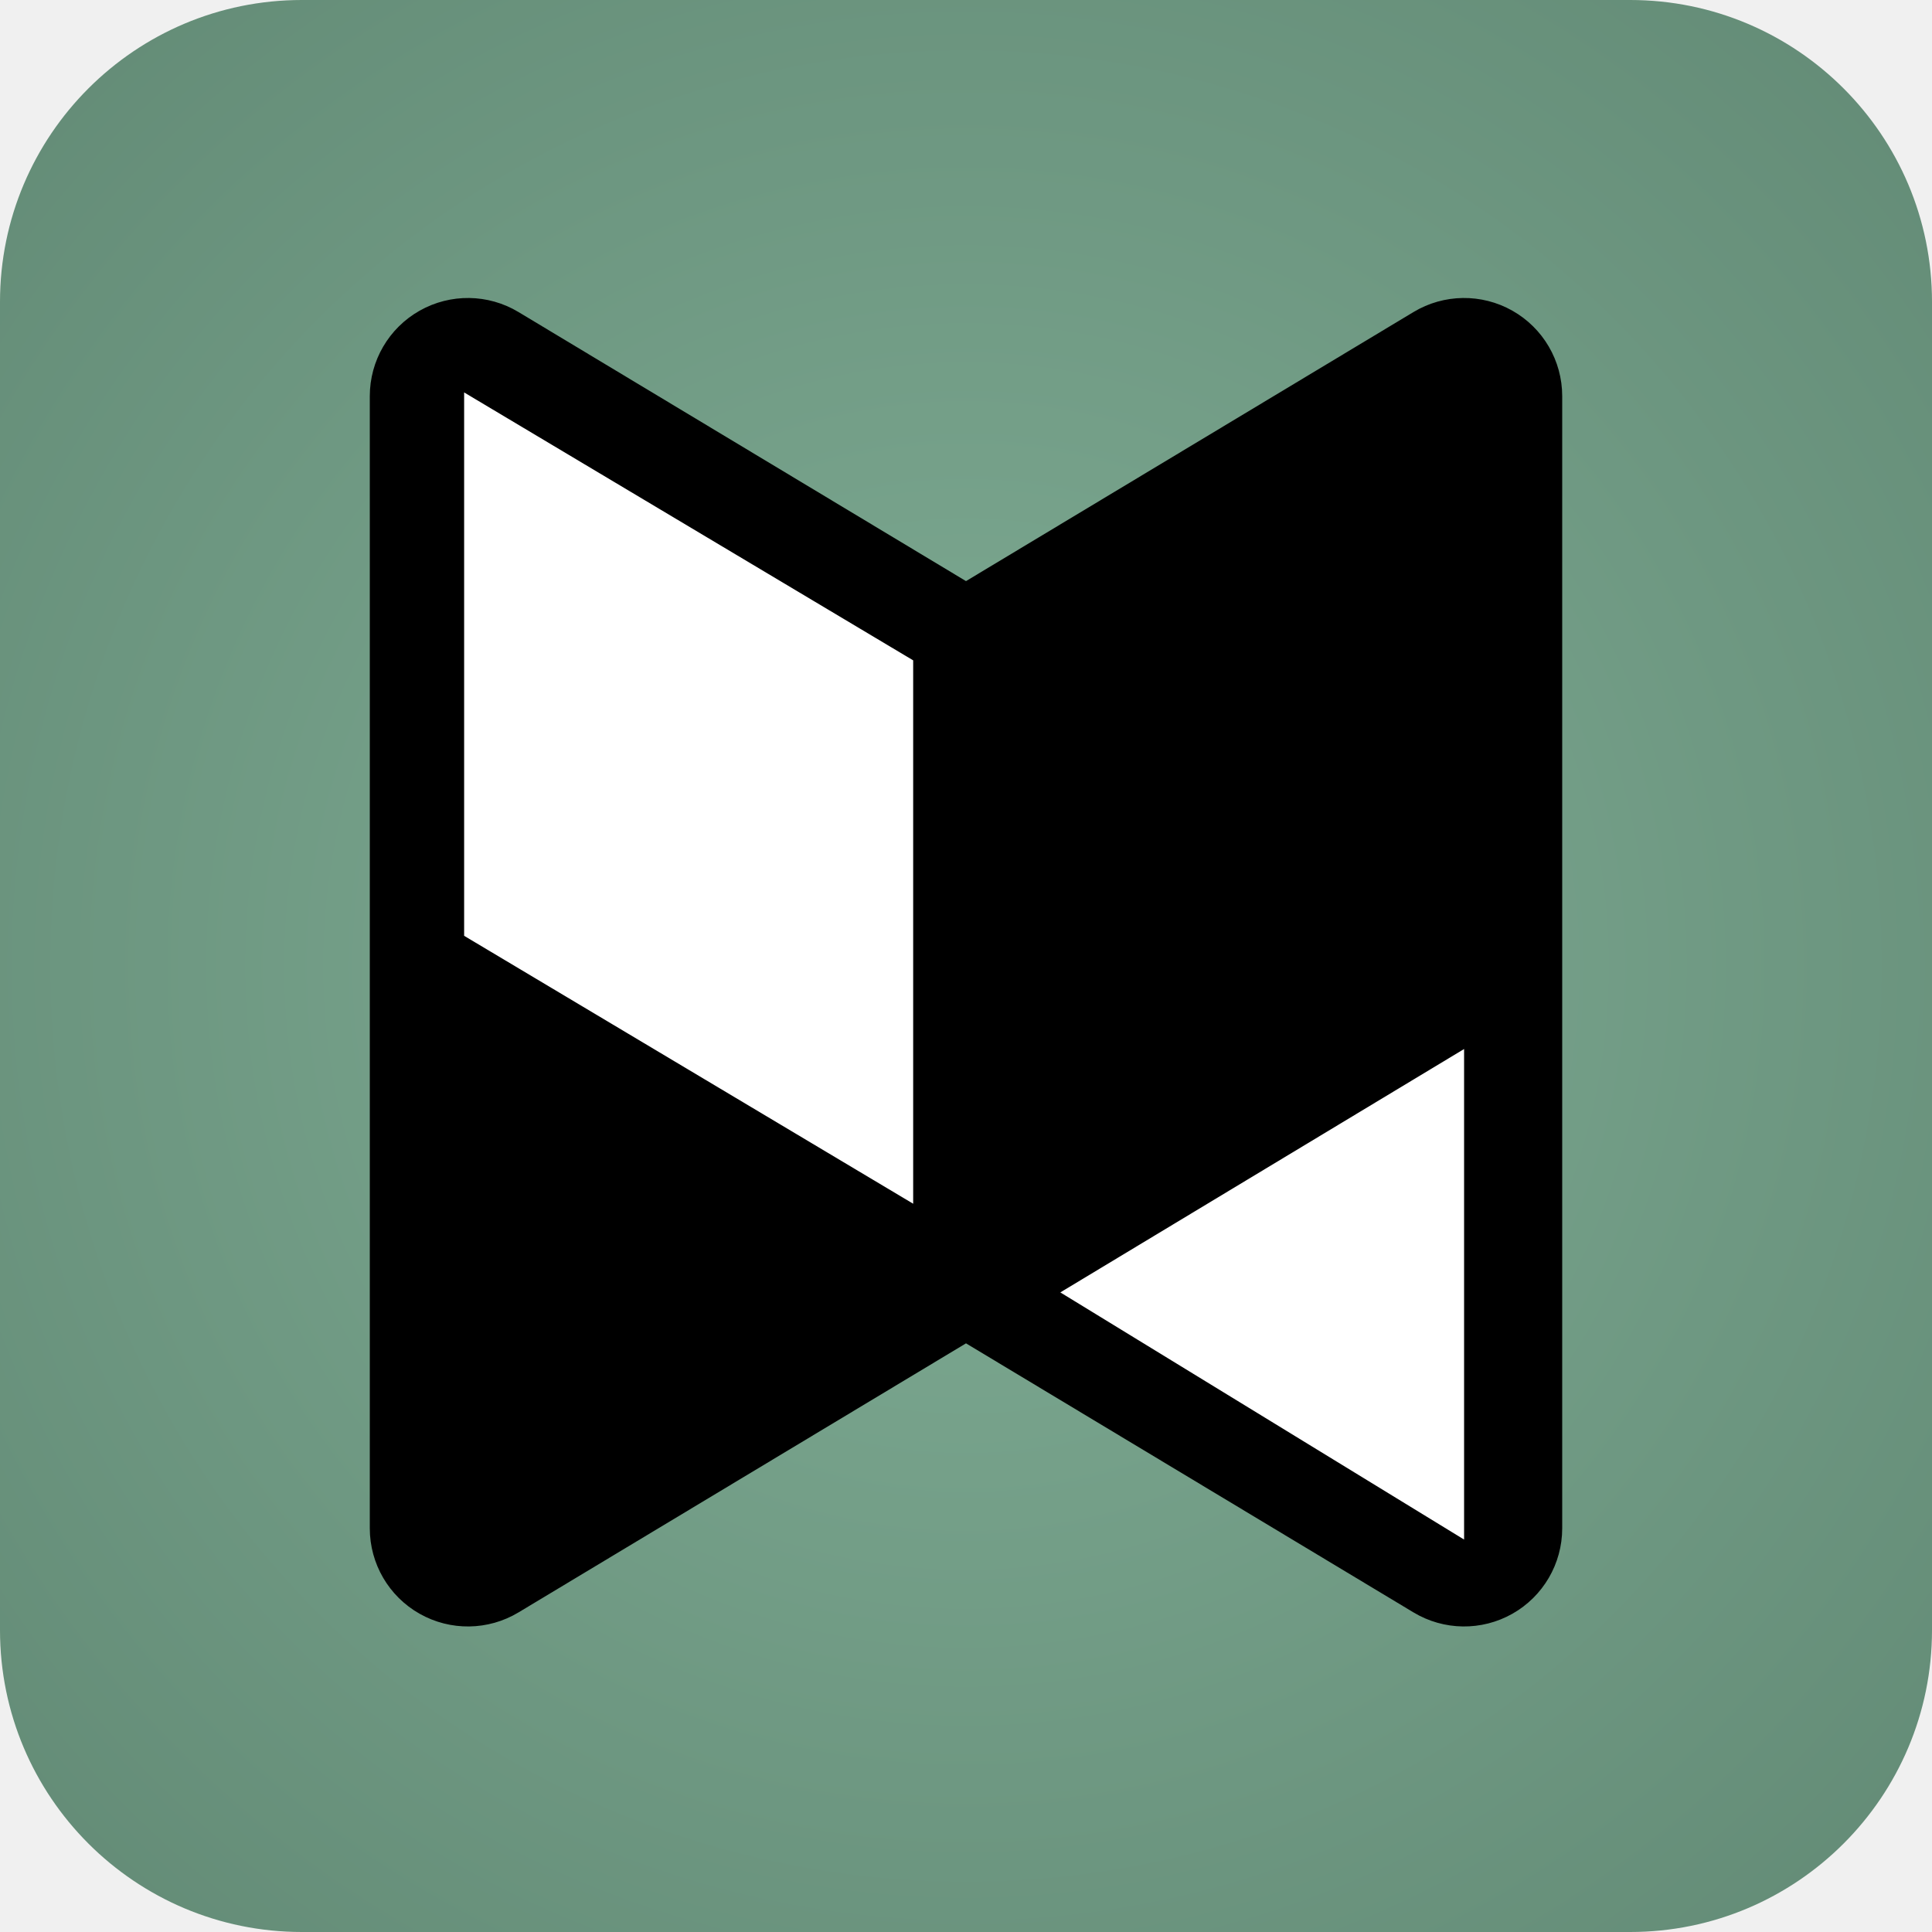
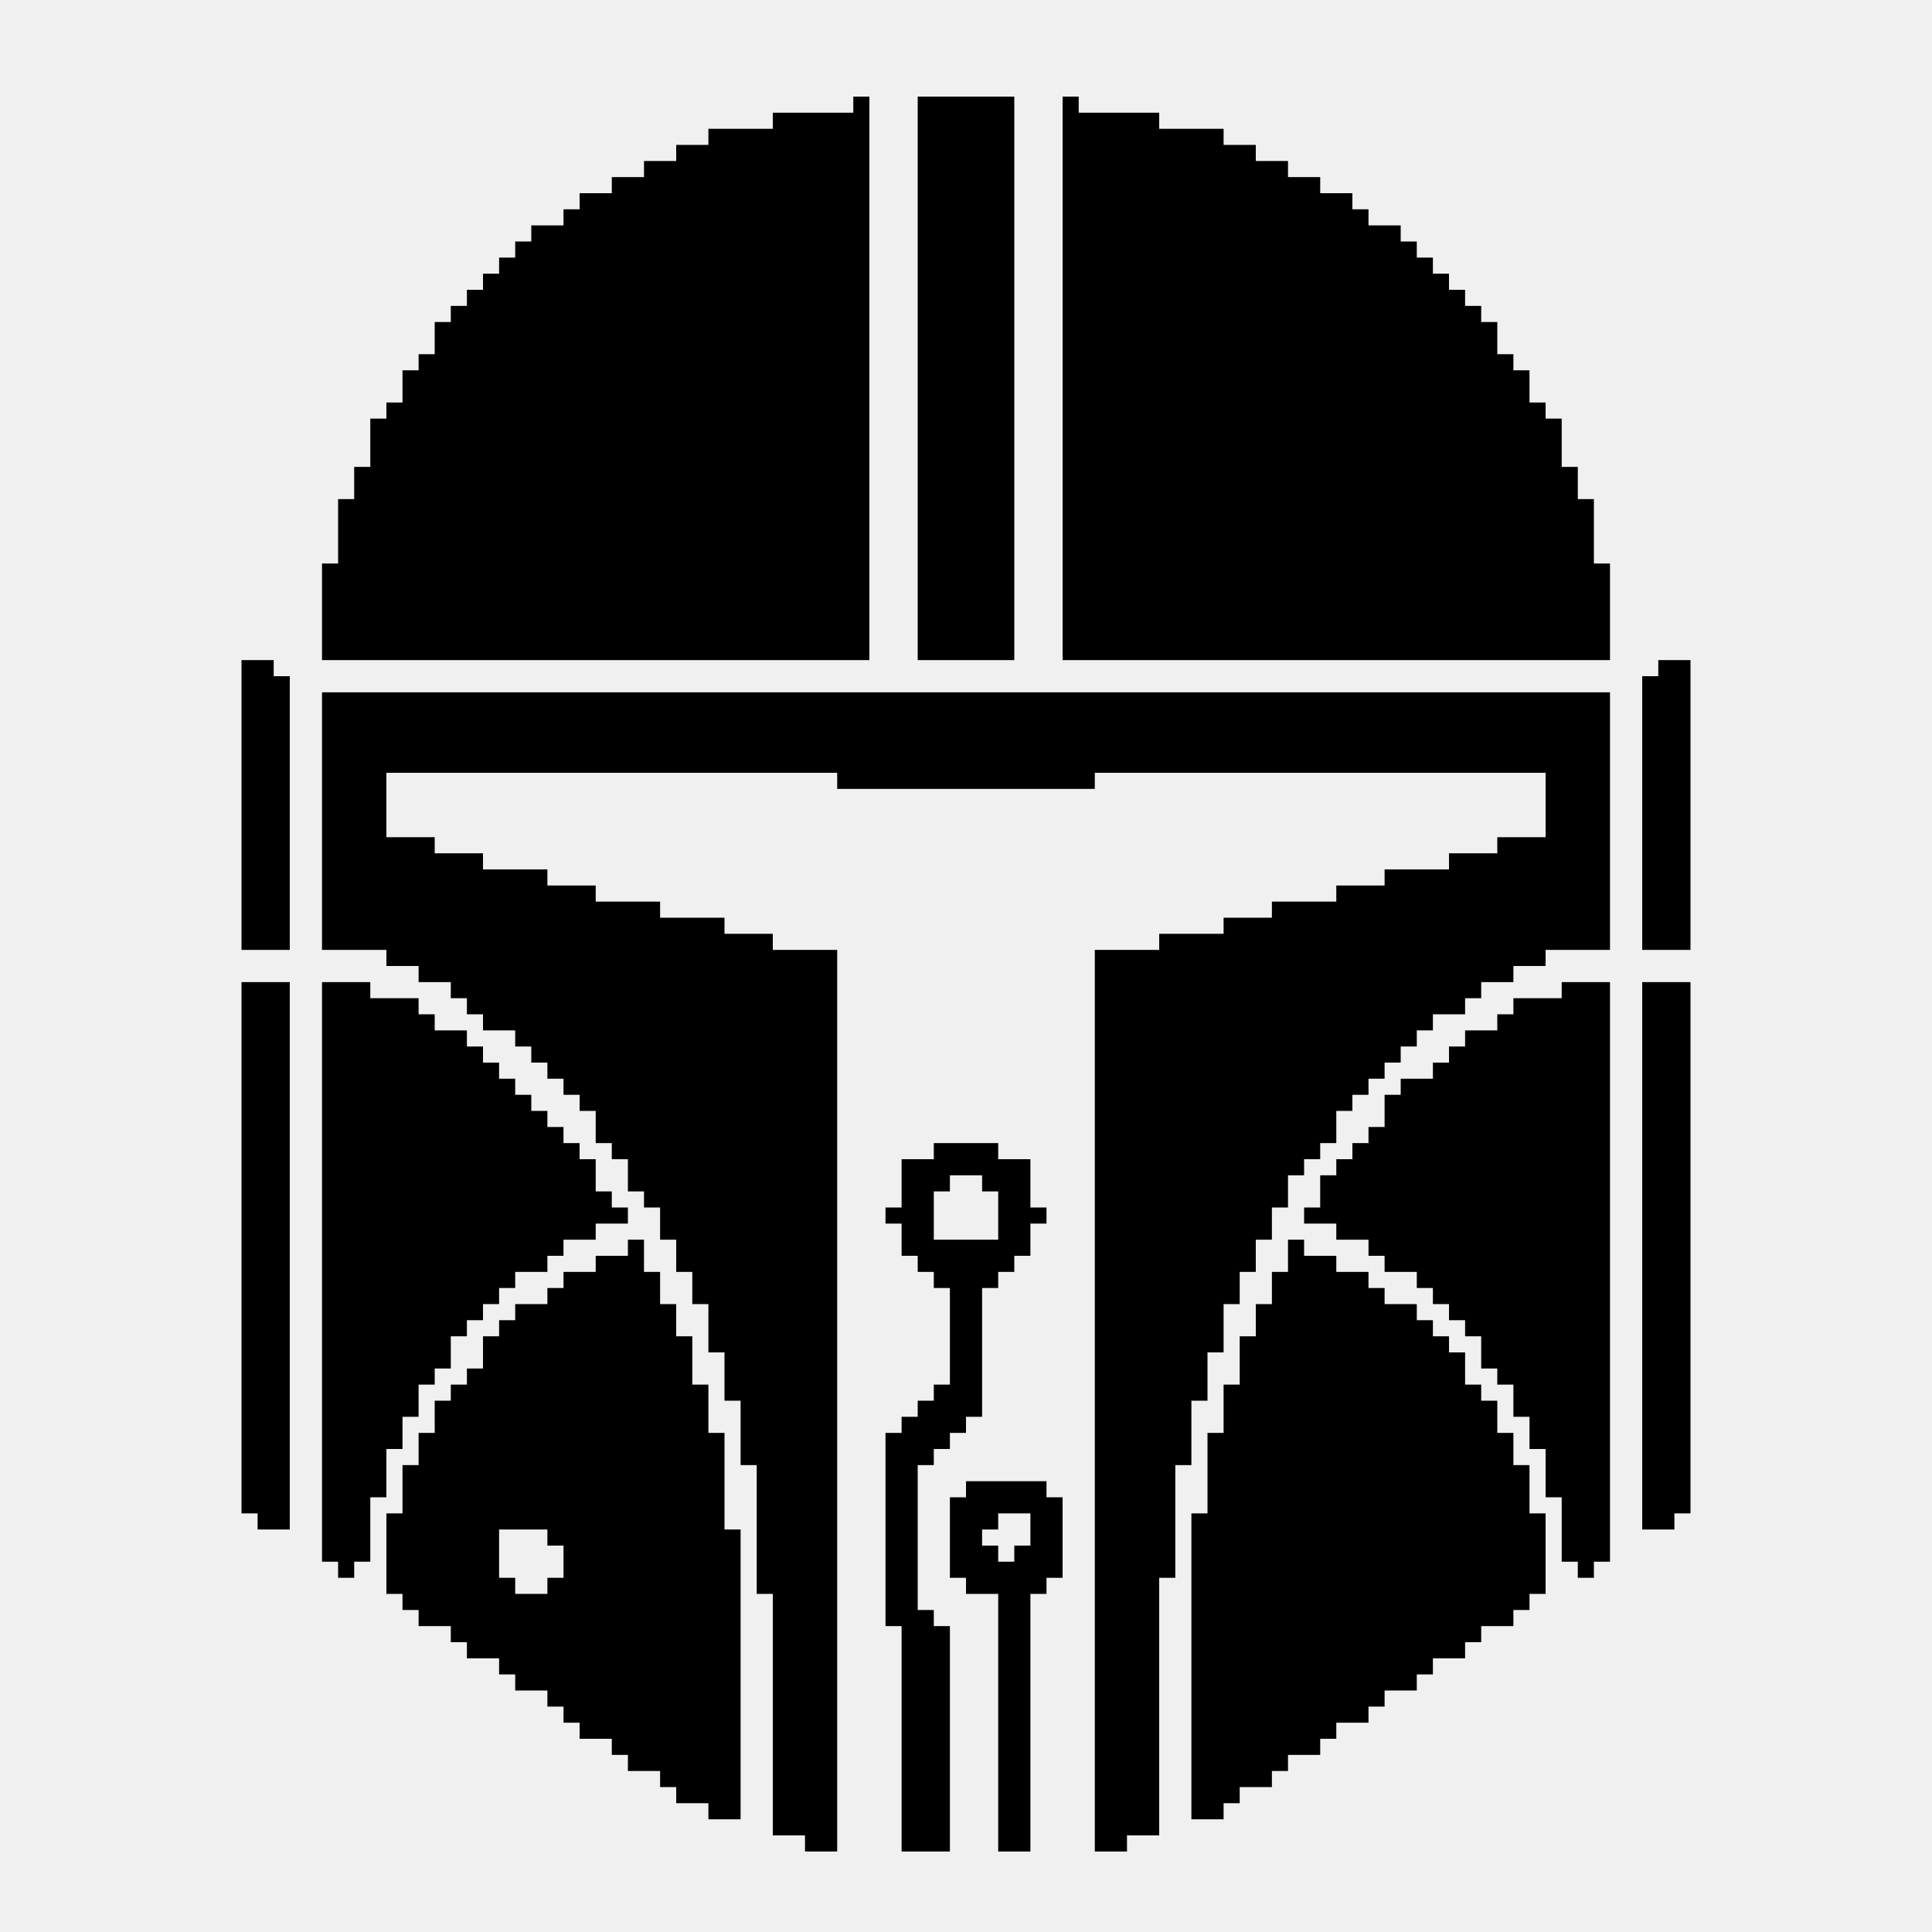
- <svg xmlns="http://www.w3.org/2000/svg" viewBox="0 0 512 512" width="512" height="512">
-   <defs>
-     <radialGradient id="cp-bg" cx="50%" cy="50%" r="70%">
-       <stop offset="0" stop-color="#80ad95" />
-       <stop offset="1" stop-color="#628a75" />
-     </radialGradient>
-   </defs>
-   <g>
-     <rect width="512" height="512" rx="80" fill="url(#cp-bg)" />
-     <path d="M98 104.97A26 26 0 0 1 137.4 82.69L256 154L374.6 82.69A26 26 0 0 1 414 104.97L414 405.03A26 26 0 0 1 374.6 427.31L256 356L137.4 427.31A26 26 0 0 1 98 405.03Z" fill="#000" />
-     <path d="M123 104L242 175L242 319L123 248ZM281 342.5L388 278L388 408Z" fill="#fff" />
-   </g>
+ <svg xmlns="http://www.w3.org/2000/svg" viewBox="0 0 120 120" width="120" height="120">
+   <path d="M53 6h1v1h-1zM66 6h1v1h-1zM48 7h6v1h-6zM66 7h6v1h-6zM44 8h10v1h-10zM66 8h10v1h-10zM42 9h12v1h-12zM66 9h12v1h-12zM40 10h14v1h-14zM66 10h14v1h-14zM38 11h16v1h-16zM66 11h16v1h-16zM36 12h18v1h-18zM66 12h18v1h-18zM35 13h19v1h-19zM66 13h19v1h-19zM33 14h21v1h-21zM66 14h21v1h-21zM32 15h22v1h-22zM66 15h22v1h-22zM31 16h23v1h-23zM66 16h23v1h-23zM30 17h24v1h-24zM66 17h24v1h-24zM29 18h25v1h-25zM66 18h25v1h-25zM28 19h26v1h-26zM66 19h26v1h-26zM27 20h27v2h-27zM66 20h27v2h-27zM26 22h28v1h-28zM66 22h28v1h-28zM25 23h29v2h-29zM66 23h29v2h-29zM24 25h30v1h-30zM66 25h30v1h-30zM23 26h31v3h-31zM66 26h31v3h-31zM22 29h32v2h-32zM66 29h32v2h-32zM21 31h33v4h-33zM66 31h33v4h-33zM57 6h6v35h-6zM20 35h34v6h-34zM66 35h34v6h-34zM15 41h2v1h-2zM103 41h2v1h-2zM20 43h80v5h-80zM52 48h16v1h-16zM20 48h4v4h-4zM96 48h4v4h-4zM20 52h7v1h-7zM93 52h7v1h-7zM20 53h10v1h-10zM90 53h10v1h-10zM20 54h14v1h-14zM86 54h14v1h-14zM20 55h17v1h-17zM83 55h17v1h-17zM20 56h21v1h-21zM79 56h21v1h-21zM20 57h25v1h-25zM76 57h24v1h-24zM15 42h3v17h-3zM102 42h3v17h-3zM20 58h28v1h-28zM72 58h28v1h-28zM24 59h28v1h-28zM68 59h28v1h-28zM26 60h26v1h-26zM68 60h26v1h-26zM20 61h3v1h-3zM28 61h24v1h-24zM68 61h24v1h-24zM97 61h3v1h-3zM20 62h6v1h-6zM29 62h23v1h-23zM68 62h23v1h-23zM94 62h6v1h-6zM20 63h7v1h-7zM30 63h22v1h-22zM68 63h21v1h-21zM93 63h7v1h-7zM20 64h9v1h-9zM32 64h20v1h-20zM68 64h20v1h-20zM91 64h9v1h-9zM20 65h10v1h-10zM33 65h19v1h-19zM68 65h19v1h-19zM90 65h10v1h-10zM20 66h11v1h-11zM34 66h18v1h-18zM68 66h18v1h-18zM89 66h11v1h-11zM20 67h12v1h-12zM35 67h17v1h-17zM68 67h17v1h-17zM87 67h13v1h-13zM20 68h13v1h-13zM36 68h16v1h-16zM68 68h16v1h-16zM86 68h14v2h-14zM20 69h14v1h-14zM37 69h15v2h-15zM68 69h15v2h-15zM20 70h15v1h-15zM85 70h15v1h-15zM20 71h16v1h-16zM38 71h14v1h-14zM58 71h4v1h-4zM68 71h14v1h-14zM84 71h16v1h-16zM56 72h8v1h-8zM68 72h13v1h-13zM83 72h17v1h-17zM20 72h17v2h-17zM39 72h13v2h-13zM56 73h3v1h-3zM61 73h3v1h-3zM68 73h12v2h-12zM82 73h18v2h-18zM20 74h18v1h-18zM40 74h12v1h-12zM56 74h2v1h-2zM62 74h2v1h-2zM20 75h19v1h-19zM55 75h3v1h-3zM62 75h3v1h-3zM81 75h19v1h-19zM41 75h11v2h-11zM68 75h11v2h-11zM20 76h17v1h-17zM56 76h2v1h-2zM62 76h2v1h-2zM83 76h17v1h-17zM20 77h15v1h-15zM39 77h1v1h-1zM56 77h8v1h-8zM80 77h1v1h-1zM85 77h15v1h-15zM42 77h10v2h-10zM68 77h10v2h-10zM20 78h14v1h-14zM37 78h3v1h-3zM57 78h6v1h-6zM80 78h3v1h-3zM86 78h14v1h-14zM20 79h12v1h-12zM35 79h6v1h-6zM58 79h4v1h-4zM79 79h6v1h-6zM88 79h12v1h-12zM43 79h9v2h-9zM68 79h9v2h-9zM20 80h11v1h-11zM34 80h7v1h-7zM79 80h7v1h-7zM89 80h11v1h-11zM20 81h10v1h-10zM32 81h10v1h-10zM78 81h10v1h-10zM90 81h10v1h-10zM20 82h9v1h-9zM31 82h11v1h-11zM78 82h11v1h-11zM91 82h9v1h-9zM44 81h8v3h-8zM68 81h8v3h-8zM77 83h13v1h-13zM20 83h8v2h-8zM30 83h13v2h-13zM92 83h8v2h-8zM59 80h2v6h-2zM77 84h14v2h-14zM20 85h7v1h-7zM29 85h14v1h-14zM93 85h7v1h-7zM45 84h7v3h-7zM68 84h7v3h-7zM28 86h16v1h-16zM58 86h3v1h-3zM76 86h16v1h-16zM20 86h6v2h-6zM94 86h6v2h-6zM57 87h4v1h-4zM27 87h17v2h-17zM76 87h17v2h-17zM56 88h4v1h-4zM20 88h5v2h-5zM95 88h5v2h-5zM55 89h4v1h-4zM46 87h6v4h-6zM68 87h6v4h-6zM26 89h19v2h-19zM75 89h19v2h-19zM55 90h3v1h-3zM20 90h4v3h-4zM96 90h4v3h-4zM60 92h5v1h-5zM15 61h3v33h-3zM102 61h3v33h-3zM25 91h20v3h-20zM75 91h20v3h-20zM59 93h7v1h-7zM16 94h2v1h-2zM24 94h21v1h-21zM59 94h3v1h-3zM102 94h2v1h-2zM64 94h2v2h-2zM34 95h12v1h-12zM59 95h2v1h-2zM20 93h3v4h-3zM97 93h3v4h-3zM59 96h3v1h-3zM63 96h3v1h-3zM68 91h5v7h-5zM24 95h7v3h-7zM35 96h11v2h-11zM21 97h1v1h-1zM59 97h7v1h-7zM98 97h1v1h-1zM47 91h5v8h-5zM74 94h22v5h-22zM24 98h8v1h-8zM34 98h12v1h-12zM60 98h5v1h-5zM55 91h2v9h-2zM25 99h21v1h-21zM74 99h21v1h-21zM26 100h20v1h-20zM55 100h3v1h-3zM74 100h20v1h-20zM28 101h18v1h-18zM74 101h18v1h-18zM29 102h17v1h-17zM74 102h17v1h-17zM31 103h15v1h-15zM74 103h15v1h-15zM32 104h14v1h-14zM74 104h14v1h-14zM34 105h12v1h-12zM74 105h12v1h-12zM35 106h11v1h-11zM74 106h11v1h-11zM36 107h10v1h-10zM74 107h9v1h-9zM38 108h8v1h-8zM74 108h8v1h-8zM39 109h7v1h-7zM74 109h6v1h-6zM41 110h5v1h-5zM74 110h5v1h-5zM42 111h4v1h-4zM74 111h3v1h-3zM44 112h2v1h-2zM74 112h2v1h-2zM68 98h4v16h-4zM48 99h4v15h-4zM62 99h2v16h-2zM56 101h3v14h-3zM50 114h2v1h-2zM68 114h2v1h-2z" fill="black" />
</svg>
